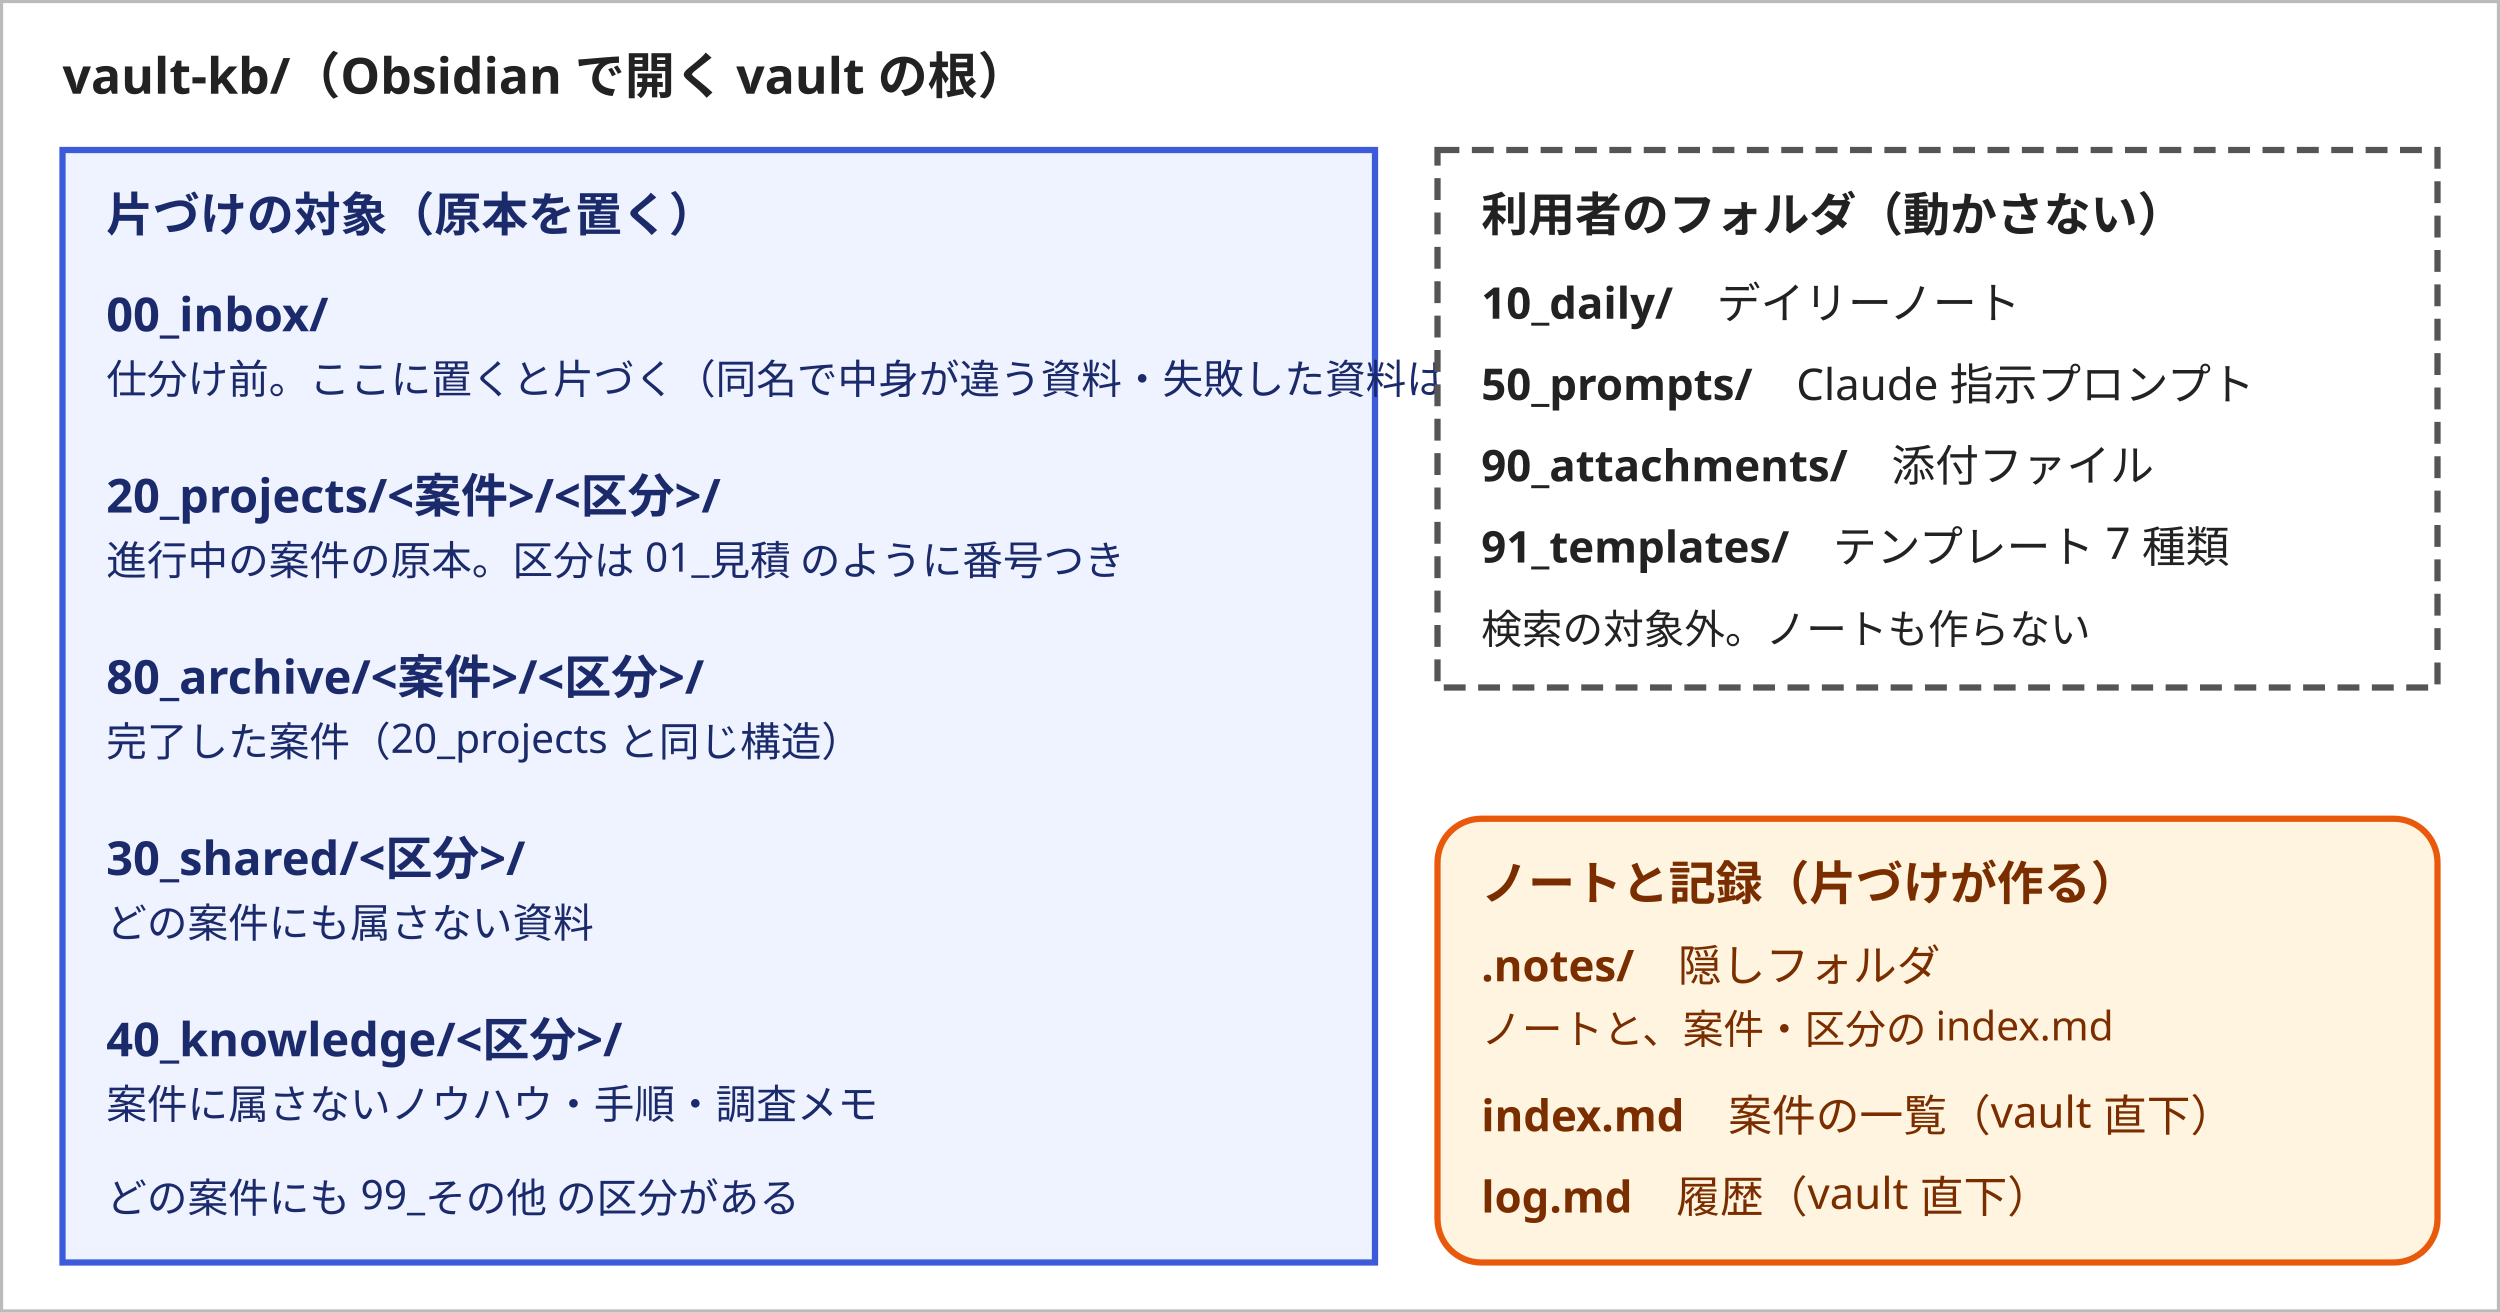
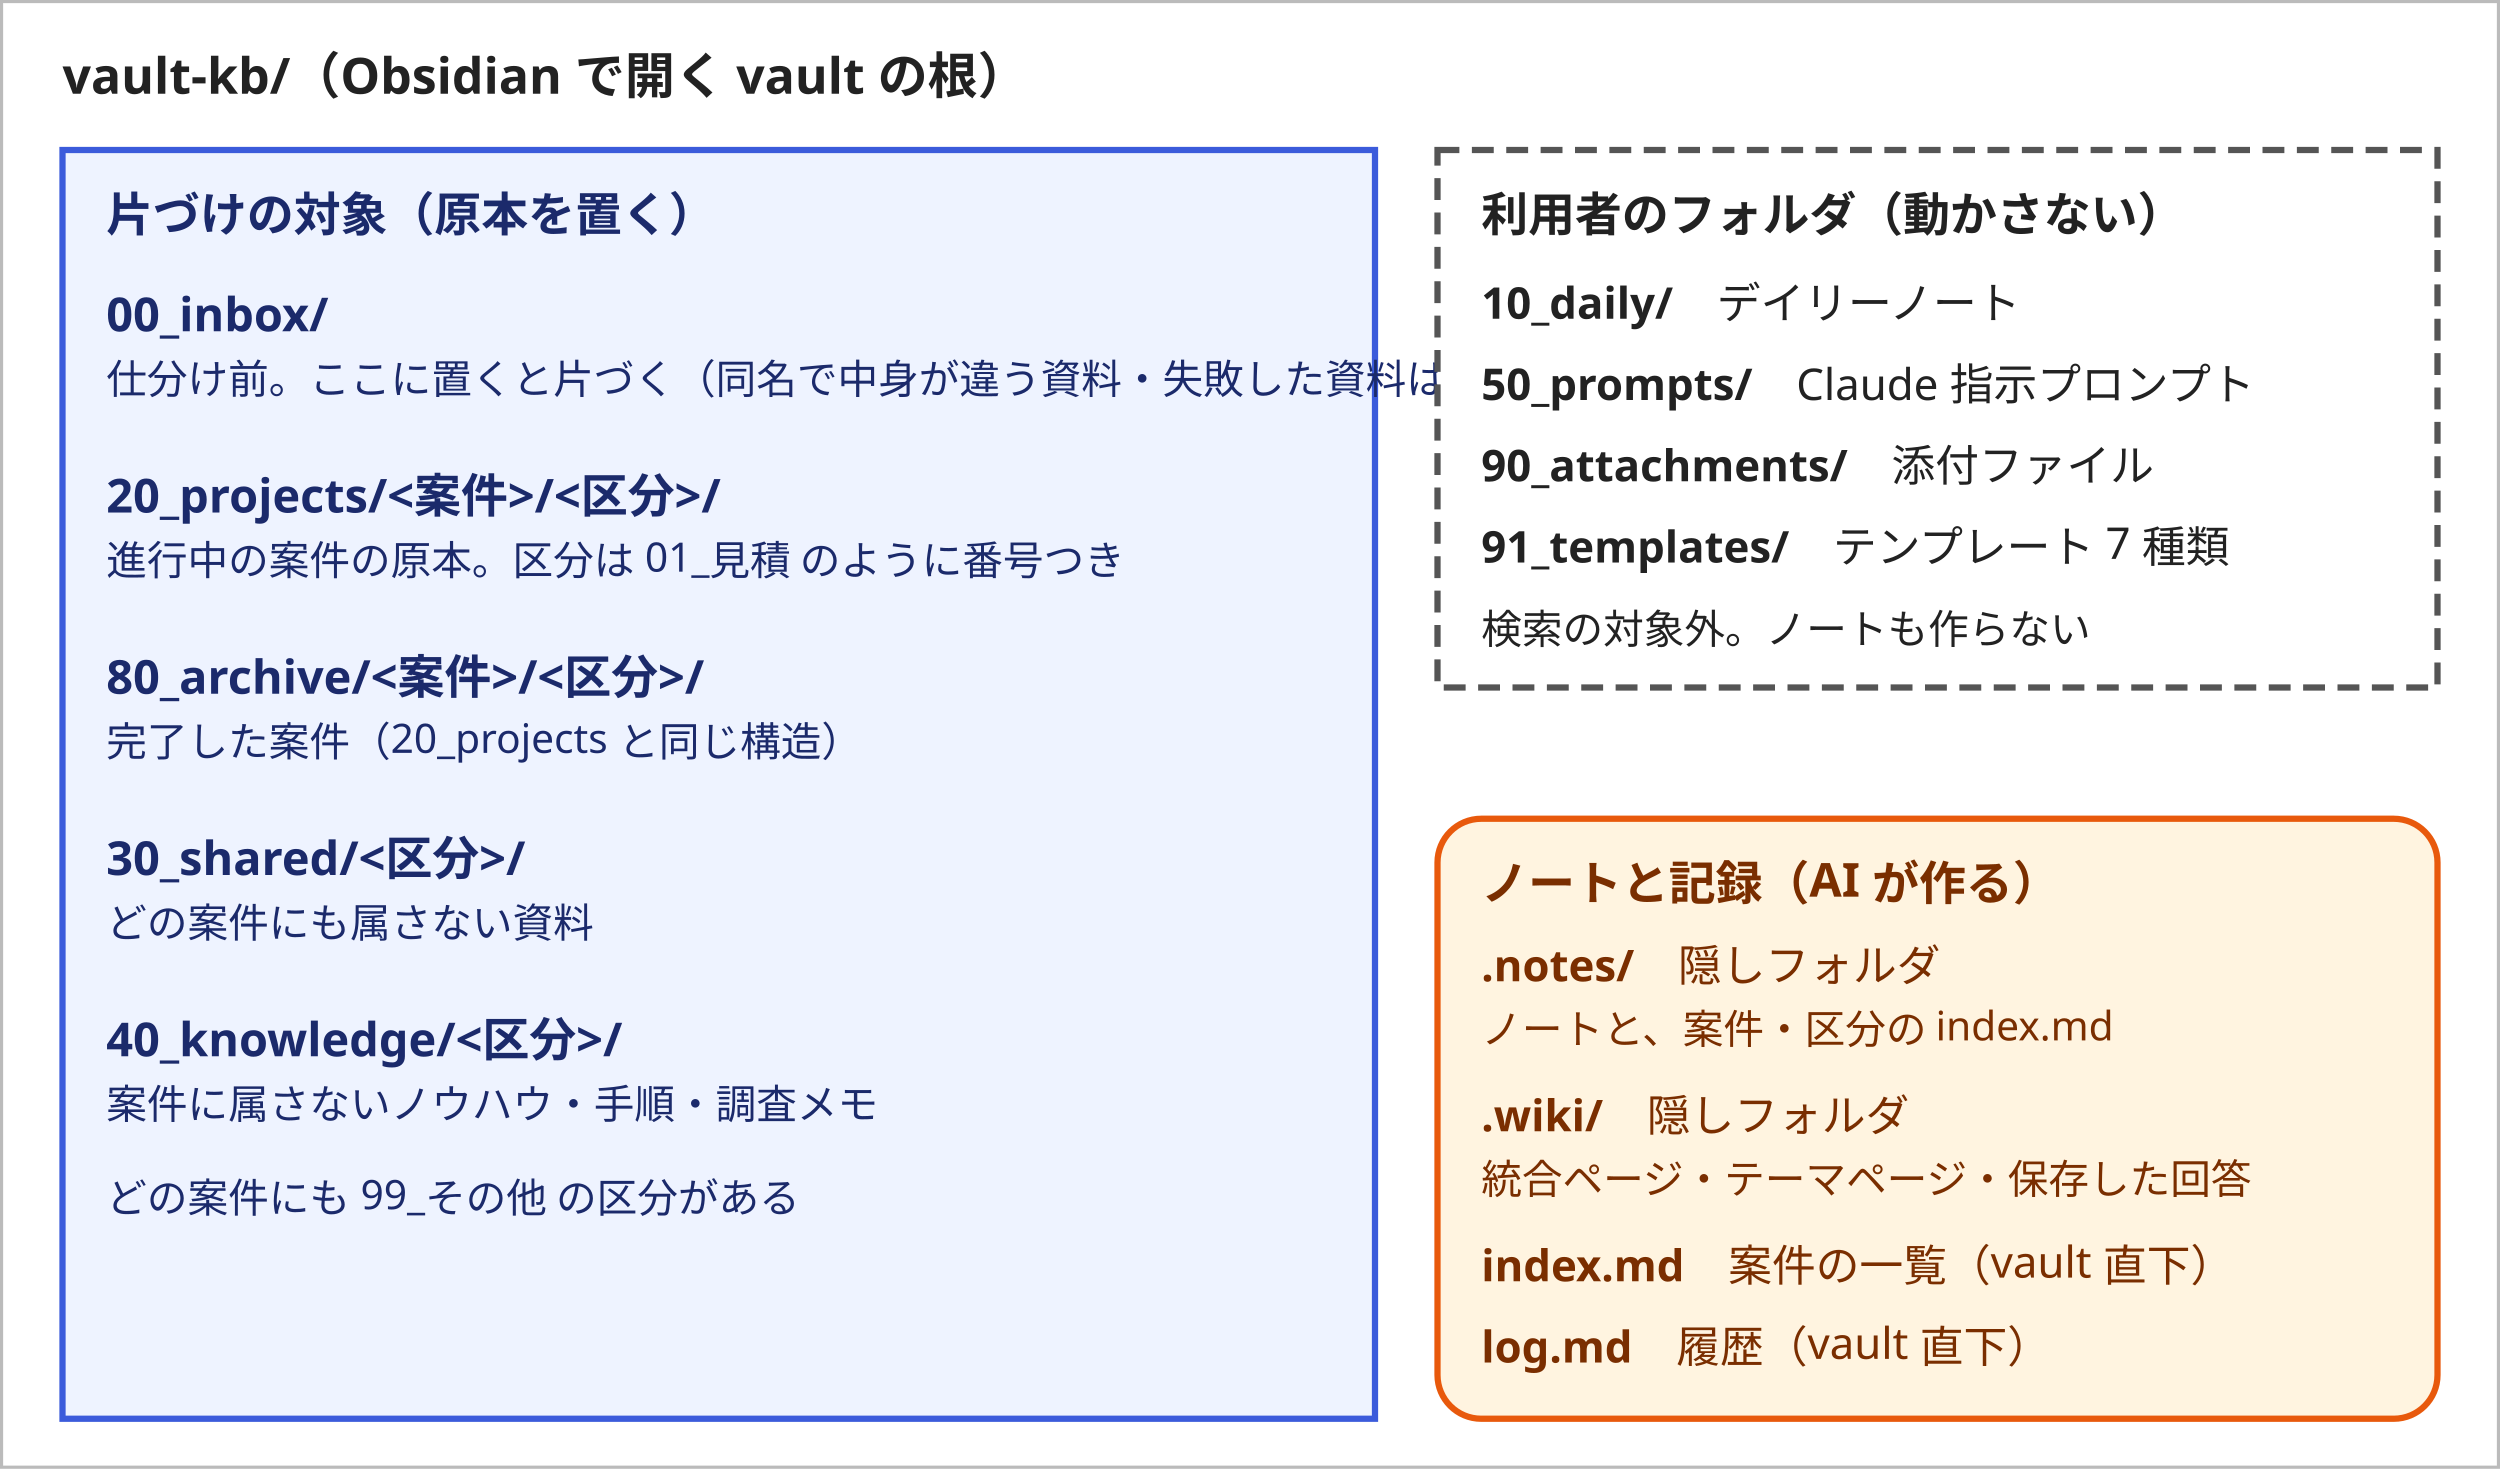
- <svg xmlns="http://www.w3.org/2000/svg" viewBox="0 0 800 420" width="800" height="420" font-family="'Yu Gothic UI','Yu Gothic',Meiryo,sans-serif" role="img" aria-labelledby="t d">
-   <rect x="0.5" y="0.5" width="799" height="419" fill="#ffffff" stroke="#bbbbbb" />
+ <svg xmlns="http://www.w3.org/2000/svg" viewBox="0 0 800 470" width="800" height="470" font-family="'Yu Gothic UI','Yu Gothic',Meiryo,sans-serif" role="img" aria-labelledby="t d">
+   <rect x="0.5" y="0.5" width="799" height="469" fill="#ffffff" stroke="#bbbbbb" />
  <text x="20" y="30" font-size="16" font-weight="bold" fill="#222">vault-kb/（Obsidian で開く vault の根）</text>
-   <rect x="20" y="48" width="420" height="356" fill="#eef3ff" stroke="#3b5bdb" stroke-width="2" />
+   <rect x="20" y="48" width="420" height="406" fill="#eef3ff" stroke="#3b5bdb" stroke-width="2" />
  <text x="34" y="74" font-size="15" font-weight="bold" fill="#1b2a6b">片づけの対象（原本を置く）</text>
  <text x="34" y="106" font-size="15" font-weight="bold" fill="#1b2a6b">00_inbox/</text>
  <text x="34" y="126" font-size="13" fill="#1b2a6b">仕分け前。ここに置くと片づく（同名で中身が違う資料・失敗した資料は残る）</text>
  <text x="34" y="164" font-size="15" font-weight="bold" fill="#1b2a6b">20_projects/&lt;案件&gt;/&lt;区分&gt;/</text>
  <text x="34" y="184" font-size="13" fill="#1b2a6b">進行中の案件の原本。区分は 01_見積 のように番号つき</text>
  <text x="34" y="222" font-size="15" font-weight="bold" fill="#1b2a6b">80_archive/&lt;案件&gt;/&lt;区分&gt;/</text>
  <text x="34" y="242" font-size="13" fill="#1b2a6b">完了した案件（20_projects と同じ構造）</text>
  <text x="34" y="280" font-size="15" font-weight="bold" fill="#1b2a6b">30_shared/&lt;区分&gt;/</text>
  <text x="34" y="300" font-size="13" fill="#1b2a6b">どの案件にも属さない資料</text>
  <text x="34" y="338" font-size="15" font-weight="bold" fill="#1b2a6b">40_knowledge/&lt;区分&gt;/</text>
  <text x="34" y="358" font-size="13" fill="#1b2a6b">案件に属さないノウハウ・手順・調査メモ</text>
  <text x="34" y="388" font-size="13" fill="#1b2a6b">どの案件にも 99_その他 の区分がある</text>
  <rect x="460" y="48" width="320" height="172" fill="#ffffff" stroke="#555" stroke-width="2" stroke-dasharray="7 4" />
  <text x="474" y="74" font-size="15" font-weight="bold" fill="#222">利用者のフォルダ（動かさない）</text>
  <text x="474" y="102" font-size="14" fill="#222">
    <tspan font-weight="bold">10_daily/</tspan>　デイリーノート</text>
  <text x="474" y="128" font-size="14" fill="#222">
    <tspan font-weight="bold">50_prompts/</tspan>　Claude 指示プロンプト</text>
  <text x="474" y="154" font-size="14" fill="#222">
    <tspan font-weight="bold">90_attachments/</tspan>　添付ファイル</text>
  <text x="474" y="180" font-size="14" fill="#222">
    <tspan font-weight="bold">91_templates/</tspan>　テンプレート 7 種類</text>
  <text x="474" y="206" font-size="13" fill="#222">検索の対象外。ノートも作らない</text>
-   <rect x="460" y="262" width="320" height="142" rx="14" fill="#fff4e0" stroke="#e8590c" stroke-width="2" />
-   <text x="474" y="288" font-size="15" font-weight="bold" fill="#7a2e00">ノートと記録（片づけが作る）</text>
+   <rect x="460" y="262" width="320" height="192" rx="14" fill="#fff4e0" stroke="#e8590c" stroke-width="2" />
+   <text x="474" y="288" font-size="15" font-weight="bold" fill="#7a2e00">ノートと記録（AI が作る）</text>
  <text x="474" y="314" font-size="14" fill="#7a2e00">
    <tspan font-weight="bold">.notes/</tspan>　隠しフォルダ</text>
  <text x="474" y="334" font-size="13" fill="#7a2e00">ノートと、案件・区分の index.md</text>
  <text x="474" y="362" font-size="14" fill="#7a2e00">
+     <tspan font-weight="bold">.wiki/</tspan>　隠しフォルダ</text>
+   <text x="474" y="382" font-size="13" fill="#7a2e00">統合ページ・テーマページ・保存した回答</text>
+   <text x="474" y="410" font-size="14" fill="#7a2e00">
    <tspan font-weight="bold">index.md</tspan>　案件の一覧（vault 直下）</text>
-   <text x="474" y="388" font-size="14" fill="#7a2e00">
+   <text x="474" y="436" font-size="14" fill="#7a2e00">
    <tspan font-weight="bold">log.md</tspan>　履歴（vault 直下）</text>
</svg>
